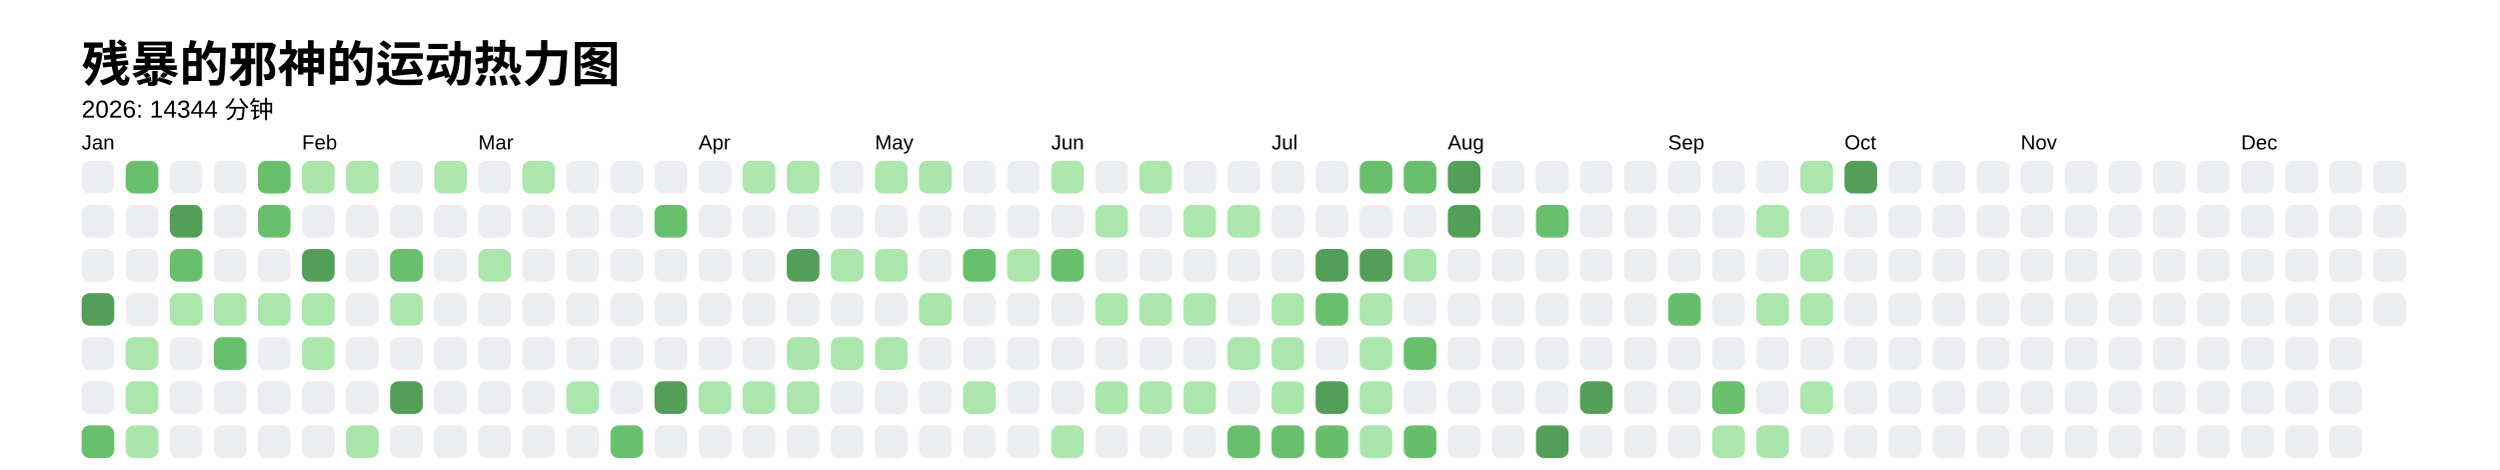
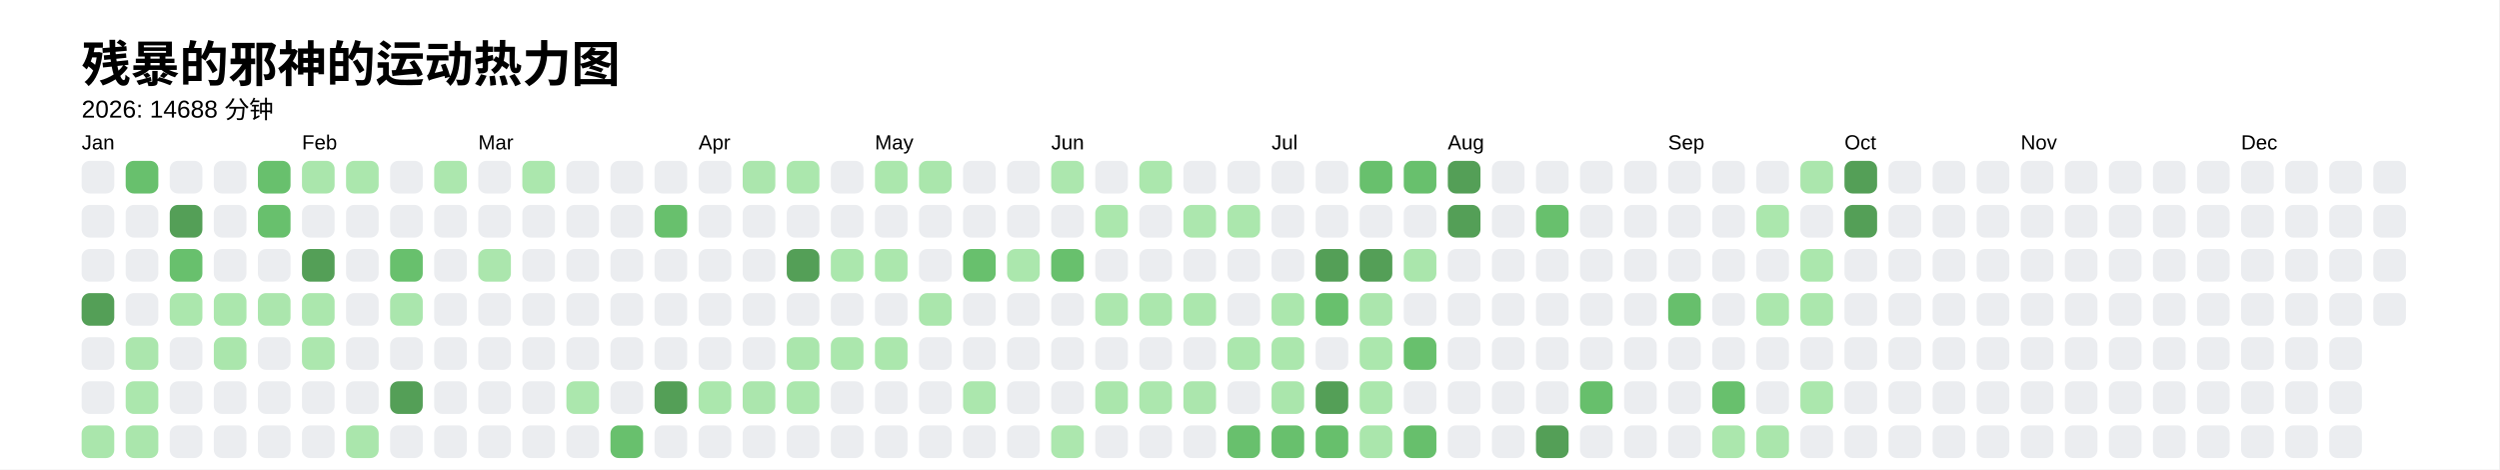
<svg xmlns="http://www.w3.org/2000/svg" baseProfile="full" height="57.5mm" version="1.1" viewBox="0,0,306.2,57.5" width="306.2mm">
  <defs />
  <rect fill="#FFFFFF" height="57.5" width="306.2" x="0" y="0" />
  <text fill="#000000" style="font-size:6px; font-family:Arial; font-weight:bold;" x="10" y="10">残暴的邪神的运动热力图</text>
-   <text fill="#000000" style="font-size:3px; font-family:Arial;" x="10" y="14.4">2026: 14344 分钟</text>
+   <text fill="#000000" style="font-size:3px; font-family:Arial;" x="10" y="14.4">2026: 14688 分钟</text>
  <text fill="#000000" style="font-size:2.5px; font-family:Arial" x="10" y="18.3">Jan</text>
  <rect fill="#EBEDF0" height="4" rx="1" ry="1" width="4" x="10" y="19.7" />
  <rect fill="#EBEDF0" height="4" rx="1" ry="1" width="4" x="10" y="25.1" />
  <rect fill="#EBEDF0" height="4" rx="1" ry="1" width="4" x="10" y="30.5" />
  <rect fill="#549F57" height="4" rx="1" ry="1" width="4" x="10" y="35.9" />
  <rect fill="#EBEDF0" height="4" rx="1" ry="1" width="4" x="10" y="41.3" />
  <rect fill="#EBEDF0" height="4" rx="1" ry="1" width="4" x="10" y="46.7" />
-   <rect fill="#68c06d" height="4" rx="1" ry="1" width="4" x="10" y="52.1" />
+   <rect fill="#aae6ac" height="4" rx="1" ry="1" width="4" x="10" y="52.1" />
  <rect fill="#68c06d" height="4" rx="1" ry="1" width="4" x="15.4" y="19.7" />
  <rect fill="#EBEDF0" height="4" rx="1" ry="1" width="4" x="15.4" y="25.1" />
  <rect fill="#EBEDF0" height="4" rx="1" ry="1" width="4" x="15.4" y="30.5" />
  <rect fill="#EBEDF0" height="4" rx="1" ry="1" width="4" x="15.4" y="35.9" />
  <rect fill="#abe6ad" height="4" rx="1" ry="1" width="4" x="15.4" y="41.3" />
  <rect fill="#abe7ad" height="4" rx="1" ry="1" width="4" x="15.4" y="46.7" />
  <rect fill="#aae6ac" height="4" rx="1" ry="1" width="4" x="15.4" y="52.1" />
  <rect fill="#EBEDF0" height="4" rx="1" ry="1" width="4" x="20.8" y="19.7" />
  <rect fill="#549F57" height="4" rx="1" ry="1" width="4" x="20.8" y="25.1" />
  <rect fill="#68c06d" height="4" rx="1" ry="1" width="4" x="20.8" y="30.5" />
  <rect fill="#abe7ad" height="4" rx="1" ry="1" width="4" x="20.8" y="35.9" />
  <rect fill="#EBEDF0" height="4" rx="1" ry="1" width="4" x="20.8" y="41.3" />
  <rect fill="#EBEDF0" height="4" rx="1" ry="1" width="4" x="20.8" y="46.7" />
  <rect fill="#EBEDF0" height="4" rx="1" ry="1" width="4" x="20.8" y="52.1" />
  <rect fill="#EBEDF0" height="4" rx="1" ry="1" width="4" x="26.2" y="19.7" />
  <rect fill="#EBEDF0" height="4" rx="1" ry="1" width="4" x="26.2" y="25.1" />
  <rect fill="#EBEDF0" height="4" rx="1" ry="1" width="4" x="26.2" y="30.5" />
  <rect fill="#abe7ad" height="4" rx="1" ry="1" width="4" x="26.2" y="35.9" />
-   <rect fill="#68c06d" height="4" rx="1" ry="1" width="4" x="26.2" y="41.3" />
+   <rect fill="#aae6ac" height="4" rx="1" ry="1" width="4" x="26.2" y="41.3" />
  <rect fill="#EBEDF0" height="4" rx="1" ry="1" width="4" x="26.2" y="46.7" />
  <rect fill="#EBEDF0" height="4" rx="1" ry="1" width="4" x="26.2" y="52.1" />
  <rect fill="#68c06d" height="4" rx="1" ry="1" width="4" x="31.6" y="19.7" />
  <rect fill="#68c06d" height="4" rx="1" ry="1" width="4" x="31.6" y="25.1" />
  <rect fill="#EBEDF0" height="4" rx="1" ry="1" width="4" x="31.6" y="30.5" />
  <rect fill="#abe6ad" height="4" rx="1" ry="1" width="4" x="31.6" y="35.9" />
  <rect fill="#EBEDF0" height="4" rx="1" ry="1" width="4" x="31.6" y="41.3" />
  <rect fill="#EBEDF0" height="4" rx="1" ry="1" width="4" x="31.6" y="46.7" />
  <rect fill="#EBEDF0" height="4" rx="1" ry="1" width="4" x="31.6" y="52.1" />
  <text fill="#000000" style="font-size:2.5px; font-family:Arial" x="37.0" y="18.3">Feb</text>
  <rect fill="#aae6ac" height="4" rx="1" ry="1" width="4" x="37.0" y="19.7" />
  <rect fill="#EBEDF0" height="4" rx="1" ry="1" width="4" x="37.0" y="25.1" />
  <rect fill="#549F57" height="4" rx="1" ry="1" width="4" x="37.0" y="30.5" />
  <rect fill="#abe7ad" height="4" rx="1" ry="1" width="4" x="37.0" y="35.9" />
  <rect fill="#ace7ae" height="4" rx="1" ry="1" width="4" x="37.0" y="41.3" />
  <rect fill="#EBEDF0" height="4" rx="1" ry="1" width="4" x="37.0" y="46.7" />
  <rect fill="#EBEDF0" height="4" rx="1" ry="1" width="4" x="37.0" y="52.1" />
  <rect fill="#abe7ad" height="4" rx="1" ry="1" width="4" x="42.4" y="19.7" />
  <rect fill="#EBEDF0" height="4" rx="1" ry="1" width="4" x="42.4" y="25.1" />
  <rect fill="#EBEDF0" height="4" rx="1" ry="1" width="4" x="42.4" y="30.5" />
  <rect fill="#EBEDF0" height="4" rx="1" ry="1" width="4" x="42.4" y="35.9" />
  <rect fill="#EBEDF0" height="4" rx="1" ry="1" width="4" x="42.4" y="41.3" />
  <rect fill="#EBEDF0" height="4" rx="1" ry="1" width="4" x="42.4" y="46.7" />
  <rect fill="#aae6ac" height="4" rx="1" ry="1" width="4" x="42.4" y="52.1" />
  <rect fill="#EBEDF0" height="4" rx="1" ry="1" width="4" x="47.8" y="19.7" />
  <rect fill="#EBEDF0" height="4" rx="1" ry="1" width="4" x="47.8" y="25.1" />
  <rect fill="#68c06d" height="4" rx="1" ry="1" width="4" x="47.8" y="30.5" />
  <rect fill="#aae6ad" height="4" rx="1" ry="1" width="4" x="47.8" y="35.9" />
  <rect fill="#EBEDF0" height="4" rx="1" ry="1" width="4" x="47.8" y="41.3" />
  <rect fill="#549F57" height="4" rx="1" ry="1" width="4" x="47.8" y="46.7" />
  <rect fill="#EBEDF0" height="4" rx="1" ry="1" width="4" x="47.8" y="52.1" />
  <rect fill="#ace7ae" height="4" rx="1" ry="1" width="4" x="53.2" y="19.7" />
  <rect fill="#EBEDF0" height="4" rx="1" ry="1" width="4" x="53.2" y="25.1" />
  <rect fill="#EBEDF0" height="4" rx="1" ry="1" width="4" x="53.2" y="30.5" />
  <rect fill="#EBEDF0" height="4" rx="1" ry="1" width="4" x="53.2" y="35.9" />
  <rect fill="#EBEDF0" height="4" rx="1" ry="1" width="4" x="53.2" y="41.3" />
  <rect fill="#EBEDF0" height="4" rx="1" ry="1" width="4" x="53.2" y="46.7" />
  <rect fill="#EBEDF0" height="4" rx="1" ry="1" width="4" x="53.2" y="52.1" />
  <text fill="#000000" style="font-size:2.5px; font-family:Arial" x="58.6" y="18.3">Mar</text>
  <rect fill="#EBEDF0" height="4" rx="1" ry="1" width="4" x="58.6" y="19.7" />
  <rect fill="#EBEDF0" height="4" rx="1" ry="1" width="4" x="58.6" y="25.1" />
  <rect fill="#abe6ad" height="4" rx="1" ry="1" width="4" x="58.6" y="30.5" />
  <rect fill="#EBEDF0" height="4" rx="1" ry="1" width="4" x="58.6" y="35.9" />
  <rect fill="#EBEDF0" height="4" rx="1" ry="1" width="4" x="58.6" y="41.3" />
  <rect fill="#EBEDF0" height="4" rx="1" ry="1" width="4" x="58.6" y="46.7" />
  <rect fill="#EBEDF0" height="4" rx="1" ry="1" width="4" x="58.6" y="52.1" />
  <rect fill="#abe7ad" height="4" rx="1" ry="1" width="4" x="64" y="19.7" />
  <rect fill="#EBEDF0" height="4" rx="1" ry="1" width="4" x="64" y="25.1" />
  <rect fill="#EBEDF0" height="4" rx="1" ry="1" width="4" x="64" y="30.5" />
  <rect fill="#EBEDF0" height="4" rx="1" ry="1" width="4" x="64" y="35.9" />
  <rect fill="#EBEDF0" height="4" rx="1" ry="1" width="4" x="64" y="41.3" />
  <rect fill="#EBEDF0" height="4" rx="1" ry="1" width="4" x="64" y="46.7" />
  <rect fill="#EBEDF0" height="4" rx="1" ry="1" width="4" x="64" y="52.1" />
  <rect fill="#EBEDF0" height="4" rx="1" ry="1" width="4" x="69.4" y="19.7" />
  <rect fill="#EBEDF0" height="4" rx="1" ry="1" width="4" x="69.4" y="25.1" />
  <rect fill="#EBEDF0" height="4" rx="1" ry="1" width="4" x="69.4" y="30.5" />
  <rect fill="#EBEDF0" height="4" rx="1" ry="1" width="4" x="69.4" y="35.9" />
  <rect fill="#EBEDF0" height="4" rx="1" ry="1" width="4" x="69.4" y="41.3" />
  <rect fill="#abe7ad" height="4" rx="1" ry="1" width="4" x="69.4" y="46.7" />
  <rect fill="#EBEDF0" height="4" rx="1" ry="1" width="4" x="69.4" y="52.1" />
  <rect fill="#EBEDF0" height="4" rx="1" ry="1" width="4" x="74.8" y="19.7" />
  <rect fill="#EBEDF0" height="4" rx="1" ry="1" width="4" x="74.8" y="25.1" />
  <rect fill="#EBEDF0" height="4" rx="1" ry="1" width="4" x="74.8" y="30.5" />
  <rect fill="#EBEDF0" height="4" rx="1" ry="1" width="4" x="74.8" y="35.9" />
  <rect fill="#EBEDF0" height="4" rx="1" ry="1" width="4" x="74.8" y="41.3" />
  <rect fill="#EBEDF0" height="4" rx="1" ry="1" width="4" x="74.8" y="46.7" />
  <rect fill="#68c06d" height="4" rx="1" ry="1" width="4" x="74.8" y="52.1" />
  <rect fill="#EBEDF0" height="4" rx="1" ry="1" width="4" x="80.2" y="19.7" />
  <rect fill="#68c06d" height="4" rx="1" ry="1" width="4" x="80.2" y="25.1" />
  <rect fill="#EBEDF0" height="4" rx="1" ry="1" width="4" x="80.2" y="30.5" />
  <rect fill="#EBEDF0" height="4" rx="1" ry="1" width="4" x="80.2" y="35.9" />
  <rect fill="#EBEDF0" height="4" rx="1" ry="1" width="4" x="80.2" y="41.3" />
  <rect fill="#549F57" height="4" rx="1" ry="1" width="4" x="80.2" y="46.7" />
  <rect fill="#EBEDF0" height="4" rx="1" ry="1" width="4" x="80.2" y="52.1" />
  <text fill="#000000" style="font-size:2.5px; font-family:Arial" x="85.6" y="18.3">Apr</text>
  <rect fill="#EBEDF0" height="4" rx="1" ry="1" width="4" x="85.6" y="19.7" />
  <rect fill="#EBEDF0" height="4" rx="1" ry="1" width="4" x="85.6" y="25.1" />
  <rect fill="#EBEDF0" height="4" rx="1" ry="1" width="4" x="85.6" y="30.5" />
  <rect fill="#EBEDF0" height="4" rx="1" ry="1" width="4" x="85.6" y="35.9" />
  <rect fill="#EBEDF0" height="4" rx="1" ry="1" width="4" x="85.6" y="41.3" />
  <rect fill="#abe7ad" height="4" rx="1" ry="1" width="4" x="85.6" y="46.7" />
  <rect fill="#EBEDF0" height="4" rx="1" ry="1" width="4" x="85.6" y="52.1" />
  <rect fill="#abe6ad" height="4" rx="1" ry="1" width="4" x="91" y="19.7" />
  <rect fill="#EBEDF0" height="4" rx="1" ry="1" width="4" x="91" y="25.1" />
  <rect fill="#EBEDF0" height="4" rx="1" ry="1" width="4" x="91" y="30.5" />
  <rect fill="#EBEDF0" height="4" rx="1" ry="1" width="4" x="91" y="35.9" />
  <rect fill="#EBEDF0" height="4" rx="1" ry="1" width="4" x="91" y="41.3" />
  <rect fill="#abe6ad" height="4" rx="1" ry="1" width="4" x="91" y="46.7" />
  <rect fill="#EBEDF0" height="4" rx="1" ry="1" width="4" x="91" y="52.1" />
  <rect fill="#abe7ad" height="4" rx="1" ry="1" width="4" x="96.4" y="19.7" />
  <rect fill="#EBEDF0" height="4" rx="1" ry="1" width="4" x="96.4" y="25.1" />
  <rect fill="#549F57" height="4" rx="1" ry="1" width="4" x="96.4" y="30.5" />
  <rect fill="#EBEDF0" height="4" rx="1" ry="1" width="4" x="96.4" y="35.9" />
  <rect fill="#aae6ac" height="4" rx="1" ry="1" width="4" x="96.4" y="41.3" />
  <rect fill="#abe7ad" height="4" rx="1" ry="1" width="4" x="96.4" y="46.7" />
  <rect fill="#EBEDF0" height="4" rx="1" ry="1" width="4" x="96.4" y="52.1" />
  <rect fill="#EBEDF0" height="4" rx="1" ry="1" width="4" x="101.8" y="19.7" />
  <rect fill="#EBEDF0" height="4" rx="1" ry="1" width="4" x="101.8" y="25.1" />
  <rect fill="#abe7ad" height="4" rx="1" ry="1" width="4" x="101.8" y="30.5" />
  <rect fill="#EBEDF0" height="4" rx="1" ry="1" width="4" x="101.8" y="35.9" />
  <rect fill="#abe7ad" height="4" rx="1" ry="1" width="4" x="101.8" y="41.3" />
  <rect fill="#EBEDF0" height="4" rx="1" ry="1" width="4" x="101.8" y="46.7" />
  <rect fill="#EBEDF0" height="4" rx="1" ry="1" width="4" x="101.8" y="52.1" />
  <text fill="#000000" style="font-size:2.5px; font-family:Arial" x="107.2" y="18.3">May</text>
  <rect fill="#abe7ad" height="4" rx="1" ry="1" width="4" x="107.2" y="19.7" />
  <rect fill="#EBEDF0" height="4" rx="1" ry="1" width="4" x="107.2" y="25.1" />
  <rect fill="#abe7ad" height="4" rx="1" ry="1" width="4" x="107.2" y="30.5" />
  <rect fill="#EBEDF0" height="4" rx="1" ry="1" width="4" x="107.2" y="35.9" />
  <rect fill="#abe7ad" height="4" rx="1" ry="1" width="4" x="107.2" y="41.3" />
  <rect fill="#EBEDF0" height="4" rx="1" ry="1" width="4" x="107.2" y="46.7" />
  <rect fill="#EBEDF0" height="4" rx="1" ry="1" width="4" x="107.2" y="52.1" />
  <rect fill="#aae6ac" height="4" rx="1" ry="1" width="4" x="112.6" y="19.7" />
  <rect fill="#EBEDF0" height="4" rx="1" ry="1" width="4" x="112.6" y="25.1" />
  <rect fill="#EBEDF0" height="4" rx="1" ry="1" width="4" x="112.6" y="30.5" />
  <rect fill="#aae6ac" height="4" rx="1" ry="1" width="4" x="112.6" y="35.9" />
  <rect fill="#EBEDF0" height="4" rx="1" ry="1" width="4" x="112.6" y="41.3" />
  <rect fill="#EBEDF0" height="4" rx="1" ry="1" width="4" x="112.6" y="46.7" />
  <rect fill="#EBEDF0" height="4" rx="1" ry="1" width="4" x="112.6" y="52.1" />
  <rect fill="#EBEDF0" height="4" rx="1" ry="1" width="4" x="118" y="19.7" />
  <rect fill="#EBEDF0" height="4" rx="1" ry="1" width="4" x="118" y="25.1" />
  <rect fill="#68c06d" height="4" rx="1" ry="1" width="4" x="118" y="30.5" />
  <rect fill="#EBEDF0" height="4" rx="1" ry="1" width="4" x="118" y="35.9" />
  <rect fill="#EBEDF0" height="4" rx="1" ry="1" width="4" x="118" y="41.3" />
  <rect fill="#abe7ad" height="4" rx="1" ry="1" width="4" x="118" y="46.7" />
  <rect fill="#EBEDF0" height="4" rx="1" ry="1" width="4" x="118" y="52.1" />
  <rect fill="#EBEDF0" height="4" rx="1" ry="1" width="4" x="123.4" y="19.7" />
  <rect fill="#EBEDF0" height="4" rx="1" ry="1" width="4" x="123.4" y="25.1" />
  <rect fill="#abe7ad" height="4" rx="1" ry="1" width="4" x="123.4" y="30.5" />
  <rect fill="#EBEDF0" height="4" rx="1" ry="1" width="4" x="123.4" y="35.9" />
  <rect fill="#EBEDF0" height="4" rx="1" ry="1" width="4" x="123.4" y="41.3" />
  <rect fill="#EBEDF0" height="4" rx="1" ry="1" width="4" x="123.4" y="46.7" />
  <rect fill="#EBEDF0" height="4" rx="1" ry="1" width="4" x="123.4" y="52.1" />
  <text fill="#000000" style="font-size:2.5px; font-family:Arial" x="128.8" y="18.3">Jun</text>
  <rect fill="#ace7ae" height="4" rx="1" ry="1" width="4" x="128.8" y="19.7" />
  <rect fill="#EBEDF0" height="4" rx="1" ry="1" width="4" x="128.8" y="25.1" />
  <rect fill="#68c06d" height="4" rx="1" ry="1" width="4" x="128.8" y="30.5" />
  <rect fill="#EBEDF0" height="4" rx="1" ry="1" width="4" x="128.8" y="35.9" />
  <rect fill="#EBEDF0" height="4" rx="1" ry="1" width="4" x="128.8" y="41.3" />
  <rect fill="#EBEDF0" height="4" rx="1" ry="1" width="4" x="128.8" y="46.7" />
  <rect fill="#ace7ae" height="4" rx="1" ry="1" width="4" x="128.8" y="52.1" />
  <rect fill="#EBEDF0" height="4" rx="1" ry="1" width="4" x="134.2" y="19.7" />
  <rect fill="#abe7ad" height="4" rx="1" ry="1" width="4" x="134.2" y="25.1" />
  <rect fill="#EBEDF0" height="4" rx="1" ry="1" width="4" x="134.2" y="30.5" />
  <rect fill="#ace7ae" height="4" rx="1" ry="1" width="4" x="134.2" y="35.9" />
  <rect fill="#EBEDF0" height="4" rx="1" ry="1" width="4" x="134.2" y="41.3" />
  <rect fill="#aae6ac" height="4" rx="1" ry="1" width="4" x="134.2" y="46.7" />
  <rect fill="#EBEDF0" height="4" rx="1" ry="1" width="4" x="134.2" y="52.1" />
  <rect fill="#abe7ad" height="4" rx="1" ry="1" width="4" x="139.6" y="19.7" />
  <rect fill="#EBEDF0" height="4" rx="1" ry="1" width="4" x="139.6" y="25.1" />
  <rect fill="#EBEDF0" height="4" rx="1" ry="1" width="4" x="139.6" y="30.5" />
  <rect fill="#abe7ad" height="4" rx="1" ry="1" width="4" x="139.6" y="35.9" />
  <rect fill="#EBEDF0" height="4" rx="1" ry="1" width="4" x="139.6" y="41.3" />
  <rect fill="#ace7ae" height="4" rx="1" ry="1" width="4" x="139.6" y="46.7" />
  <rect fill="#EBEDF0" height="4" rx="1" ry="1" width="4" x="139.6" y="52.1" />
  <rect fill="#EBEDF0" height="4" rx="1" ry="1" width="4" x="145" y="19.7" />
  <rect fill="#ace7ae" height="4" rx="1" ry="1" width="4" x="145" y="25.1" />
  <rect fill="#EBEDF0" height="4" rx="1" ry="1" width="4" x="145" y="30.5" />
  <rect fill="#abe7ad" height="4" rx="1" ry="1" width="4" x="145" y="35.9" />
  <rect fill="#EBEDF0" height="4" rx="1" ry="1" width="4" x="145" y="41.3" />
  <rect fill="#abe6ad" height="4" rx="1" ry="1" width="4" x="145" y="46.7" />
  <rect fill="#EBEDF0" height="4" rx="1" ry="1" width="4" x="145" y="52.1" />
  <rect fill="#EBEDF0" height="4" rx="1" ry="1" width="4" x="150.4" y="19.7" />
  <rect fill="#abe7ad" height="4" rx="1" ry="1" width="4" x="150.4" y="25.1" />
  <rect fill="#EBEDF0" height="4" rx="1" ry="1" width="4" x="150.4" y="30.5" />
  <rect fill="#EBEDF0" height="4" rx="1" ry="1" width="4" x="150.4" y="35.9" />
  <rect fill="#abe7ad" height="4" rx="1" ry="1" width="4" x="150.4" y="41.3" />
  <rect fill="#EBEDF0" height="4" rx="1" ry="1" width="4" x="150.4" y="46.7" />
  <rect fill="#68c06d" height="4" rx="1" ry="1" width="4" x="150.4" y="52.1" />
  <text fill="#000000" style="font-size:2.5px; font-family:Arial" x="155.8" y="18.3">Jul</text>
  <rect fill="#EBEDF0" height="4" rx="1" ry="1" width="4" x="155.8" y="19.7" />
  <rect fill="#EBEDF0" height="4" rx="1" ry="1" width="4" x="155.8" y="25.1" />
  <rect fill="#EBEDF0" height="4" rx="1" ry="1" width="4" x="155.8" y="30.5" />
  <rect fill="#abe7ad" height="4" rx="1" ry="1" width="4" x="155.8" y="35.9" />
  <rect fill="#abe7ad" height="4" rx="1" ry="1" width="4" x="155.8" y="41.3" />
  <rect fill="#aae6ac" height="4" rx="1" ry="1" width="4" x="155.8" y="46.7" />
  <rect fill="#68c06d" height="4" rx="1" ry="1" width="4" x="155.8" y="52.1" />
  <rect fill="#EBEDF0" height="4" rx="1" ry="1" width="4" x="161.2" y="19.7" />
  <rect fill="#EBEDF0" height="4" rx="1" ry="1" width="4" x="161.2" y="25.1" />
  <rect fill="#549F57" height="4" rx="1" ry="1" width="4" x="161.2" y="30.5" />
  <rect fill="#68c06d" height="4" rx="1" ry="1" width="4" x="161.2" y="35.9" />
  <rect fill="#EBEDF0" height="4" rx="1" ry="1" width="4" x="161.2" y="41.3" />
  <rect fill="#549F57" height="4" rx="1" ry="1" width="4" x="161.2" y="46.7" />
  <rect fill="#67bf6c" height="4" rx="1" ry="1" width="4" x="161.2" y="52.1" />
  <rect fill="#68c06d" height="4" rx="1" ry="1" width="4" x="166.6" y="19.7" />
  <rect fill="#EBEDF0" height="4" rx="1" ry="1" width="4" x="166.6" y="25.1" />
  <rect fill="#549F57" height="4" rx="1" ry="1" width="4" x="166.6" y="30.5" />
  <rect fill="#abe6ad" height="4" rx="1" ry="1" width="4" x="166.6" y="35.9" />
  <rect fill="#abe7ad" height="4" rx="1" ry="1" width="4" x="166.6" y="41.3" />
  <rect fill="#abe7ad" height="4" rx="1" ry="1" width="4" x="166.6" y="46.7" />
  <rect fill="#aae6ac" height="4" rx="1" ry="1" width="4" x="166.6" y="52.1" />
  <rect fill="#68c06d" height="4" rx="1" ry="1" width="4" x="172" y="19.7" />
  <rect fill="#EBEDF0" height="4" rx="1" ry="1" width="4" x="172" y="25.1" />
  <rect fill="#aae6ac" height="4" rx="1" ry="1" width="4" x="172" y="30.5" />
  <rect fill="#EBEDF0" height="4" rx="1" ry="1" width="4" x="172" y="35.9" />
  <rect fill="#68c06d" height="4" rx="1" ry="1" width="4" x="172" y="41.3" />
  <rect fill="#EBEDF0" height="4" rx="1" ry="1" width="4" x="172" y="46.7" />
  <rect fill="#67bf6c" height="4" rx="1" ry="1" width="4" x="172" y="52.1" />
  <text fill="#000000" style="font-size:2.5px; font-family:Arial" x="177.4" y="18.3">Aug</text>
  <rect fill="#549F57" height="4" rx="1" ry="1" width="4" x="177.4" y="19.7" />
  <rect fill="#549F57" height="4" rx="1" ry="1" width="4" x="177.4" y="25.1" />
  <rect fill="#EBEDF0" height="4" rx="1" ry="1" width="4" x="177.4" y="30.5" />
  <rect fill="#EBEDF0" height="4" rx="1" ry="1" width="4" x="177.4" y="35.9" />
  <rect fill="#EBEDF0" height="4" rx="1" ry="1" width="4" x="177.4" y="41.3" />
  <rect fill="#EBEDF0" height="4" rx="1" ry="1" width="4" x="177.4" y="46.7" />
  <rect fill="#EBEDF0" height="4" rx="1" ry="1" width="4" x="177.4" y="52.1" />
  <rect fill="#EBEDF0" height="4" rx="1" ry="1" width="4" x="182.8" y="19.7" />
  <rect fill="#EBEDF0" height="4" rx="1" ry="1" width="4" x="182.8" y="25.1" />
  <rect fill="#EBEDF0" height="4" rx="1" ry="1" width="4" x="182.8" y="30.5" />
  <rect fill="#EBEDF0" height="4" rx="1" ry="1" width="4" x="182.8" y="35.9" />
  <rect fill="#EBEDF0" height="4" rx="1" ry="1" width="4" x="182.8" y="41.3" />
  <rect fill="#EBEDF0" height="4" rx="1" ry="1" width="4" x="182.8" y="46.7" />
  <rect fill="#EBEDF0" height="4" rx="1" ry="1" width="4" x="182.8" y="52.1" />
  <rect fill="#EBEDF0" height="4" rx="1" ry="1" width="4" x="188.2" y="19.7" />
  <rect fill="#68c06d" height="4" rx="1" ry="1" width="4" x="188.2" y="25.1" />
  <rect fill="#EBEDF0" height="4" rx="1" ry="1" width="4" x="188.2" y="30.5" />
  <rect fill="#EBEDF0" height="4" rx="1" ry="1" width="4" x="188.2" y="35.9" />
  <rect fill="#EBEDF0" height="4" rx="1" ry="1" width="4" x="188.2" y="41.3" />
  <rect fill="#EBEDF0" height="4" rx="1" ry="1" width="4" x="188.2" y="46.7" />
  <rect fill="#549F57" height="4" rx="1" ry="1" width="4" x="188.2" y="52.1" />
  <rect fill="#EBEDF0" height="4" rx="1" ry="1" width="4" x="193.6" y="19.7" />
  <rect fill="#EBEDF0" height="4" rx="1" ry="1" width="4" x="193.6" y="25.1" />
  <rect fill="#EBEDF0" height="4" rx="1" ry="1" width="4" x="193.6" y="30.5" />
  <rect fill="#EBEDF0" height="4" rx="1" ry="1" width="4" x="193.6" y="35.9" />
  <rect fill="#EBEDF0" height="4" rx="1" ry="1" width="4" x="193.6" y="41.3" />
-   <rect fill="#549F57" height="4" rx="1" ry="1" width="4" x="193.6" y="46.7" />
+   <rect fill="#67bf6c" height="4" rx="1" ry="1" width="4" x="193.6" y="46.7" />
  <rect fill="#EBEDF0" height="4" rx="1" ry="1" width="4" x="193.6" y="52.1" />
  <rect fill="#EBEDF0" height="4" rx="1" ry="1" width="4" x="199" y="19.7" />
  <rect fill="#EBEDF0" height="4" rx="1" ry="1" width="4" x="199" y="25.1" />
  <rect fill="#EBEDF0" height="4" rx="1" ry="1" width="4" x="199" y="30.5" />
  <rect fill="#EBEDF0" height="4" rx="1" ry="1" width="4" x="199" y="35.9" />
  <rect fill="#EBEDF0" height="4" rx="1" ry="1" width="4" x="199" y="41.3" />
  <rect fill="#EBEDF0" height="4" rx="1" ry="1" width="4" x="199" y="46.7" />
  <rect fill="#EBEDF0" height="4" rx="1" ry="1" width="4" x="199" y="52.1" />
  <text fill="#000000" style="font-size:2.5px; font-family:Arial" x="204.4" y="18.3">Sep</text>
  <rect fill="#EBEDF0" height="4" rx="1" ry="1" width="4" x="204.4" y="19.7" />
  <rect fill="#EBEDF0" height="4" rx="1" ry="1" width="4" x="204.4" y="25.1" />
  <rect fill="#EBEDF0" height="4" rx="1" ry="1" width="4" x="204.4" y="30.5" />
  <rect fill="#67bf6c" height="4" rx="1" ry="1" width="4" x="204.4" y="35.9" />
  <rect fill="#EBEDF0" height="4" rx="1" ry="1" width="4" x="204.4" y="41.3" />
  <rect fill="#EBEDF0" height="4" rx="1" ry="1" width="4" x="204.4" y="46.7" />
  <rect fill="#EBEDF0" height="4" rx="1" ry="1" width="4" x="204.4" y="52.1" />
  <rect fill="#EBEDF0" height="4" rx="1" ry="1" width="4" x="209.8" y="19.7" />
  <rect fill="#EBEDF0" height="4" rx="1" ry="1" width="4" x="209.8" y="25.1" />
  <rect fill="#EBEDF0" height="4" rx="1" ry="1" width="4" x="209.8" y="30.5" />
  <rect fill="#EBEDF0" height="4" rx="1" ry="1" width="4" x="209.8" y="35.9" />
  <rect fill="#EBEDF0" height="4" rx="1" ry="1" width="4" x="209.8" y="41.3" />
  <rect fill="#68c06d" height="4" rx="1" ry="1" width="4" x="209.8" y="46.7" />
  <rect fill="#abe7ad" height="4" rx="1" ry="1" width="4" x="209.8" y="52.1" />
  <rect fill="#EBEDF0" height="4" rx="1" ry="1" width="4" x="215.2" y="19.7" />
  <rect fill="#abe7ad" height="4" rx="1" ry="1" width="4" x="215.2" y="25.1" />
  <rect fill="#EBEDF0" height="4" rx="1" ry="1" width="4" x="215.2" y="30.5" />
  <rect fill="#abe7ad" height="4" rx="1" ry="1" width="4" x="215.2" y="35.9" />
  <rect fill="#EBEDF0" height="4" rx="1" ry="1" width="4" x="215.2" y="41.3" />
  <rect fill="#EBEDF0" height="4" rx="1" ry="1" width="4" x="215.2" y="46.7" />
  <rect fill="#aae6ac" height="4" rx="1" ry="1" width="4" x="215.2" y="52.1" />
  <rect fill="#abe6ad" height="4" rx="1" ry="1" width="4" x="220.6" y="19.7" />
  <rect fill="#EBEDF0" height="4" rx="1" ry="1" width="4" x="220.6" y="25.1" />
  <rect fill="#abe7ad" height="4" rx="1" ry="1" width="4" x="220.6" y="30.5" />
  <rect fill="#abe7ad" height="4" rx="1" ry="1" width="4" x="220.6" y="35.9" />
  <rect fill="#EBEDF0" height="4" rx="1" ry="1" width="4" x="220.6" y="41.3" />
  <rect fill="#abe7ad" height="4" rx="1" ry="1" width="4" x="220.6" y="46.7" />
  <rect fill="#EBEDF0" height="4" rx="1" ry="1" width="4" x="220.6" y="52.1" />
  <text fill="#000000" style="font-size:2.5px; font-family:Arial" x="226" y="18.3">Oct</text>
  <rect fill="#549F57" height="4" rx="1" ry="1" width="4" x="226" y="19.7" />
-   <rect fill="#EBEDF0" height="4" rx="1" ry="1" width="4" x="226" y="25.1" />
+   <rect fill="#549F57" height="4" rx="1" ry="1" width="4" x="226" y="25.1" />
  <rect fill="#EBEDF0" height="4" rx="1" ry="1" width="4" x="226" y="30.5" />
  <rect fill="#EBEDF0" height="4" rx="1" ry="1" width="4" x="226" y="35.9" />
  <rect fill="#EBEDF0" height="4" rx="1" ry="1" width="4" x="226" y="41.3" />
  <rect fill="#EBEDF0" height="4" rx="1" ry="1" width="4" x="226" y="46.7" />
  <rect fill="#EBEDF0" height="4" rx="1" ry="1" width="4" x="226" y="52.1" />
  <rect fill="#EBEDF0" height="4" rx="1" ry="1" width="4" x="231.4" y="19.7" />
  <rect fill="#EBEDF0" height="4" rx="1" ry="1" width="4" x="231.4" y="25.1" />
  <rect fill="#EBEDF0" height="4" rx="1" ry="1" width="4" x="231.4" y="30.5" />
  <rect fill="#EBEDF0" height="4" rx="1" ry="1" width="4" x="231.4" y="35.9" />
  <rect fill="#EBEDF0" height="4" rx="1" ry="1" width="4" x="231.4" y="41.3" />
  <rect fill="#EBEDF0" height="4" rx="1" ry="1" width="4" x="231.4" y="46.7" />
  <rect fill="#EBEDF0" height="4" rx="1" ry="1" width="4" x="231.4" y="52.1" />
  <rect fill="#EBEDF0" height="4" rx="1" ry="1" width="4" x="236.8" y="19.7" />
  <rect fill="#EBEDF0" height="4" rx="1" ry="1" width="4" x="236.8" y="25.1" />
  <rect fill="#EBEDF0" height="4" rx="1" ry="1" width="4" x="236.8" y="30.5" />
  <rect fill="#EBEDF0" height="4" rx="1" ry="1" width="4" x="236.8" y="35.9" />
  <rect fill="#EBEDF0" height="4" rx="1" ry="1" width="4" x="236.8" y="41.3" />
  <rect fill="#EBEDF0" height="4" rx="1" ry="1" width="4" x="236.8" y="46.7" />
  <rect fill="#EBEDF0" height="4" rx="1" ry="1" width="4" x="236.8" y="52.1" />
  <rect fill="#EBEDF0" height="4" rx="1" ry="1" width="4" x="242.2" y="19.7" />
  <rect fill="#EBEDF0" height="4" rx="1" ry="1" width="4" x="242.2" y="25.1" />
  <rect fill="#EBEDF0" height="4" rx="1" ry="1" width="4" x="242.2" y="30.5" />
  <rect fill="#EBEDF0" height="4" rx="1" ry="1" width="4" x="242.2" y="35.9" />
  <rect fill="#EBEDF0" height="4" rx="1" ry="1" width="4" x="242.2" y="41.3" />
  <rect fill="#EBEDF0" height="4" rx="1" ry="1" width="4" x="242.2" y="46.7" />
  <rect fill="#EBEDF0" height="4" rx="1" ry="1" width="4" x="242.2" y="52.1" />
  <text fill="#000000" style="font-size:2.5px; font-family:Arial" x="247.6" y="18.3">Nov</text>
  <rect fill="#EBEDF0" height="4" rx="1" ry="1" width="4" x="247.6" y="19.7" />
  <rect fill="#EBEDF0" height="4" rx="1" ry="1" width="4" x="247.6" y="25.1" />
  <rect fill="#EBEDF0" height="4" rx="1" ry="1" width="4" x="247.6" y="30.5" />
  <rect fill="#EBEDF0" height="4" rx="1" ry="1" width="4" x="247.6" y="35.9" />
  <rect fill="#EBEDF0" height="4" rx="1" ry="1" width="4" x="247.6" y="41.3" />
  <rect fill="#EBEDF0" height="4" rx="1" ry="1" width="4" x="247.6" y="46.7" />
  <rect fill="#EBEDF0" height="4" rx="1" ry="1" width="4" x="247.6" y="52.1" />
  <rect fill="#EBEDF0" height="4" rx="1" ry="1" width="4" x="253" y="19.7" />
  <rect fill="#EBEDF0" height="4" rx="1" ry="1" width="4" x="253" y="25.1" />
  <rect fill="#EBEDF0" height="4" rx="1" ry="1" width="4" x="253" y="30.5" />
  <rect fill="#EBEDF0" height="4" rx="1" ry="1" width="4" x="253" y="35.9" />
  <rect fill="#EBEDF0" height="4" rx="1" ry="1" width="4" x="253" y="41.3" />
  <rect fill="#EBEDF0" height="4" rx="1" ry="1" width="4" x="253" y="46.7" />
  <rect fill="#EBEDF0" height="4" rx="1" ry="1" width="4" x="253" y="52.1" />
  <rect fill="#EBEDF0" height="4" rx="1" ry="1" width="4" x="258.4" y="19.7" />
  <rect fill="#EBEDF0" height="4" rx="1" ry="1" width="4" x="258.4" y="25.1" />
  <rect fill="#EBEDF0" height="4" rx="1" ry="1" width="4" x="258.4" y="30.5" />
  <rect fill="#EBEDF0" height="4" rx="1" ry="1" width="4" x="258.4" y="35.9" />
  <rect fill="#EBEDF0" height="4" rx="1" ry="1" width="4" x="258.4" y="41.3" />
  <rect fill="#EBEDF0" height="4" rx="1" ry="1" width="4" x="258.4" y="46.7" />
  <rect fill="#EBEDF0" height="4" rx="1" ry="1" width="4" x="258.4" y="52.1" />
  <rect fill="#EBEDF0" height="4" rx="1" ry="1" width="4" x="263.8" y="19.7" />
  <rect fill="#EBEDF0" height="4" rx="1" ry="1" width="4" x="263.8" y="25.1" />
  <rect fill="#EBEDF0" height="4" rx="1" ry="1" width="4" x="263.8" y="30.5" />
  <rect fill="#EBEDF0" height="4" rx="1" ry="1" width="4" x="263.8" y="35.9" />
  <rect fill="#EBEDF0" height="4" rx="1" ry="1" width="4" x="263.8" y="41.3" />
  <rect fill="#EBEDF0" height="4" rx="1" ry="1" width="4" x="263.8" y="46.7" />
  <rect fill="#EBEDF0" height="4" rx="1" ry="1" width="4" x="263.8" y="52.1" />
  <rect fill="#EBEDF0" height="4" rx="1" ry="1" width="4" x="269.2" y="19.7" />
  <rect fill="#EBEDF0" height="4" rx="1" ry="1" width="4" x="269.2" y="25.1" />
  <rect fill="#EBEDF0" height="4" rx="1" ry="1" width="4" x="269.2" y="30.5" />
  <rect fill="#EBEDF0" height="4" rx="1" ry="1" width="4" x="269.2" y="35.9" />
  <rect fill="#EBEDF0" height="4" rx="1" ry="1" width="4" x="269.2" y="41.3" />
  <rect fill="#EBEDF0" height="4" rx="1" ry="1" width="4" x="269.2" y="46.7" />
  <rect fill="#EBEDF0" height="4" rx="1" ry="1" width="4" x="269.2" y="52.1" />
  <text fill="#000000" style="font-size:2.5px; font-family:Arial" x="274.6" y="18.3">Dec</text>
  <rect fill="#EBEDF0" height="4" rx="1" ry="1" width="4" x="274.6" y="19.7" />
  <rect fill="#EBEDF0" height="4" rx="1" ry="1" width="4" x="274.6" y="25.1" />
  <rect fill="#EBEDF0" height="4" rx="1" ry="1" width="4" x="274.6" y="30.5" />
  <rect fill="#EBEDF0" height="4" rx="1" ry="1" width="4" x="274.6" y="35.9" />
  <rect fill="#EBEDF0" height="4" rx="1" ry="1" width="4" x="274.6" y="41.3" />
  <rect fill="#EBEDF0" height="4" rx="1" ry="1" width="4" x="274.6" y="46.7" />
  <rect fill="#EBEDF0" height="4" rx="1" ry="1" width="4" x="274.6" y="52.1" />
  <rect fill="#EBEDF0" height="4" rx="1" ry="1" width="4" x="280" y="19.7" />
  <rect fill="#EBEDF0" height="4" rx="1" ry="1" width="4" x="280" y="25.1" />
  <rect fill="#EBEDF0" height="4" rx="1" ry="1" width="4" x="280" y="30.5" />
  <rect fill="#EBEDF0" height="4" rx="1" ry="1" width="4" x="280" y="35.9" />
  <rect fill="#EBEDF0" height="4" rx="1" ry="1" width="4" x="280" y="41.3" />
  <rect fill="#EBEDF0" height="4" rx="1" ry="1" width="4" x="280" y="46.7" />
  <rect fill="#EBEDF0" height="4" rx="1" ry="1" width="4" x="280" y="52.1" />
  <rect fill="#EBEDF0" height="4" rx="1" ry="1" width="4" x="285.4" y="19.7" />
  <rect fill="#EBEDF0" height="4" rx="1" ry="1" width="4" x="285.4" y="25.1" />
  <rect fill="#EBEDF0" height="4" rx="1" ry="1" width="4" x="285.4" y="30.5" />
  <rect fill="#EBEDF0" height="4" rx="1" ry="1" width="4" x="285.4" y="35.9" />
  <rect fill="#EBEDF0" height="4" rx="1" ry="1" width="4" x="285.4" y="41.3" />
  <rect fill="#EBEDF0" height="4" rx="1" ry="1" width="4" x="285.4" y="46.7" />
  <rect fill="#EBEDF0" height="4" rx="1" ry="1" width="4" x="285.4" y="52.1" />
  <rect fill="#EBEDF0" height="4" rx="1" ry="1" width="4" x="290.8" y="19.7" />
  <rect fill="#EBEDF0" height="4" rx="1" ry="1" width="4" x="290.8" y="25.1" />
  <rect fill="#EBEDF0" height="4" rx="1" ry="1" width="4" x="290.8" y="30.5" />
  <rect fill="#EBEDF0" height="4" rx="1" ry="1" width="4" x="290.8" y="35.9" />
</svg>
